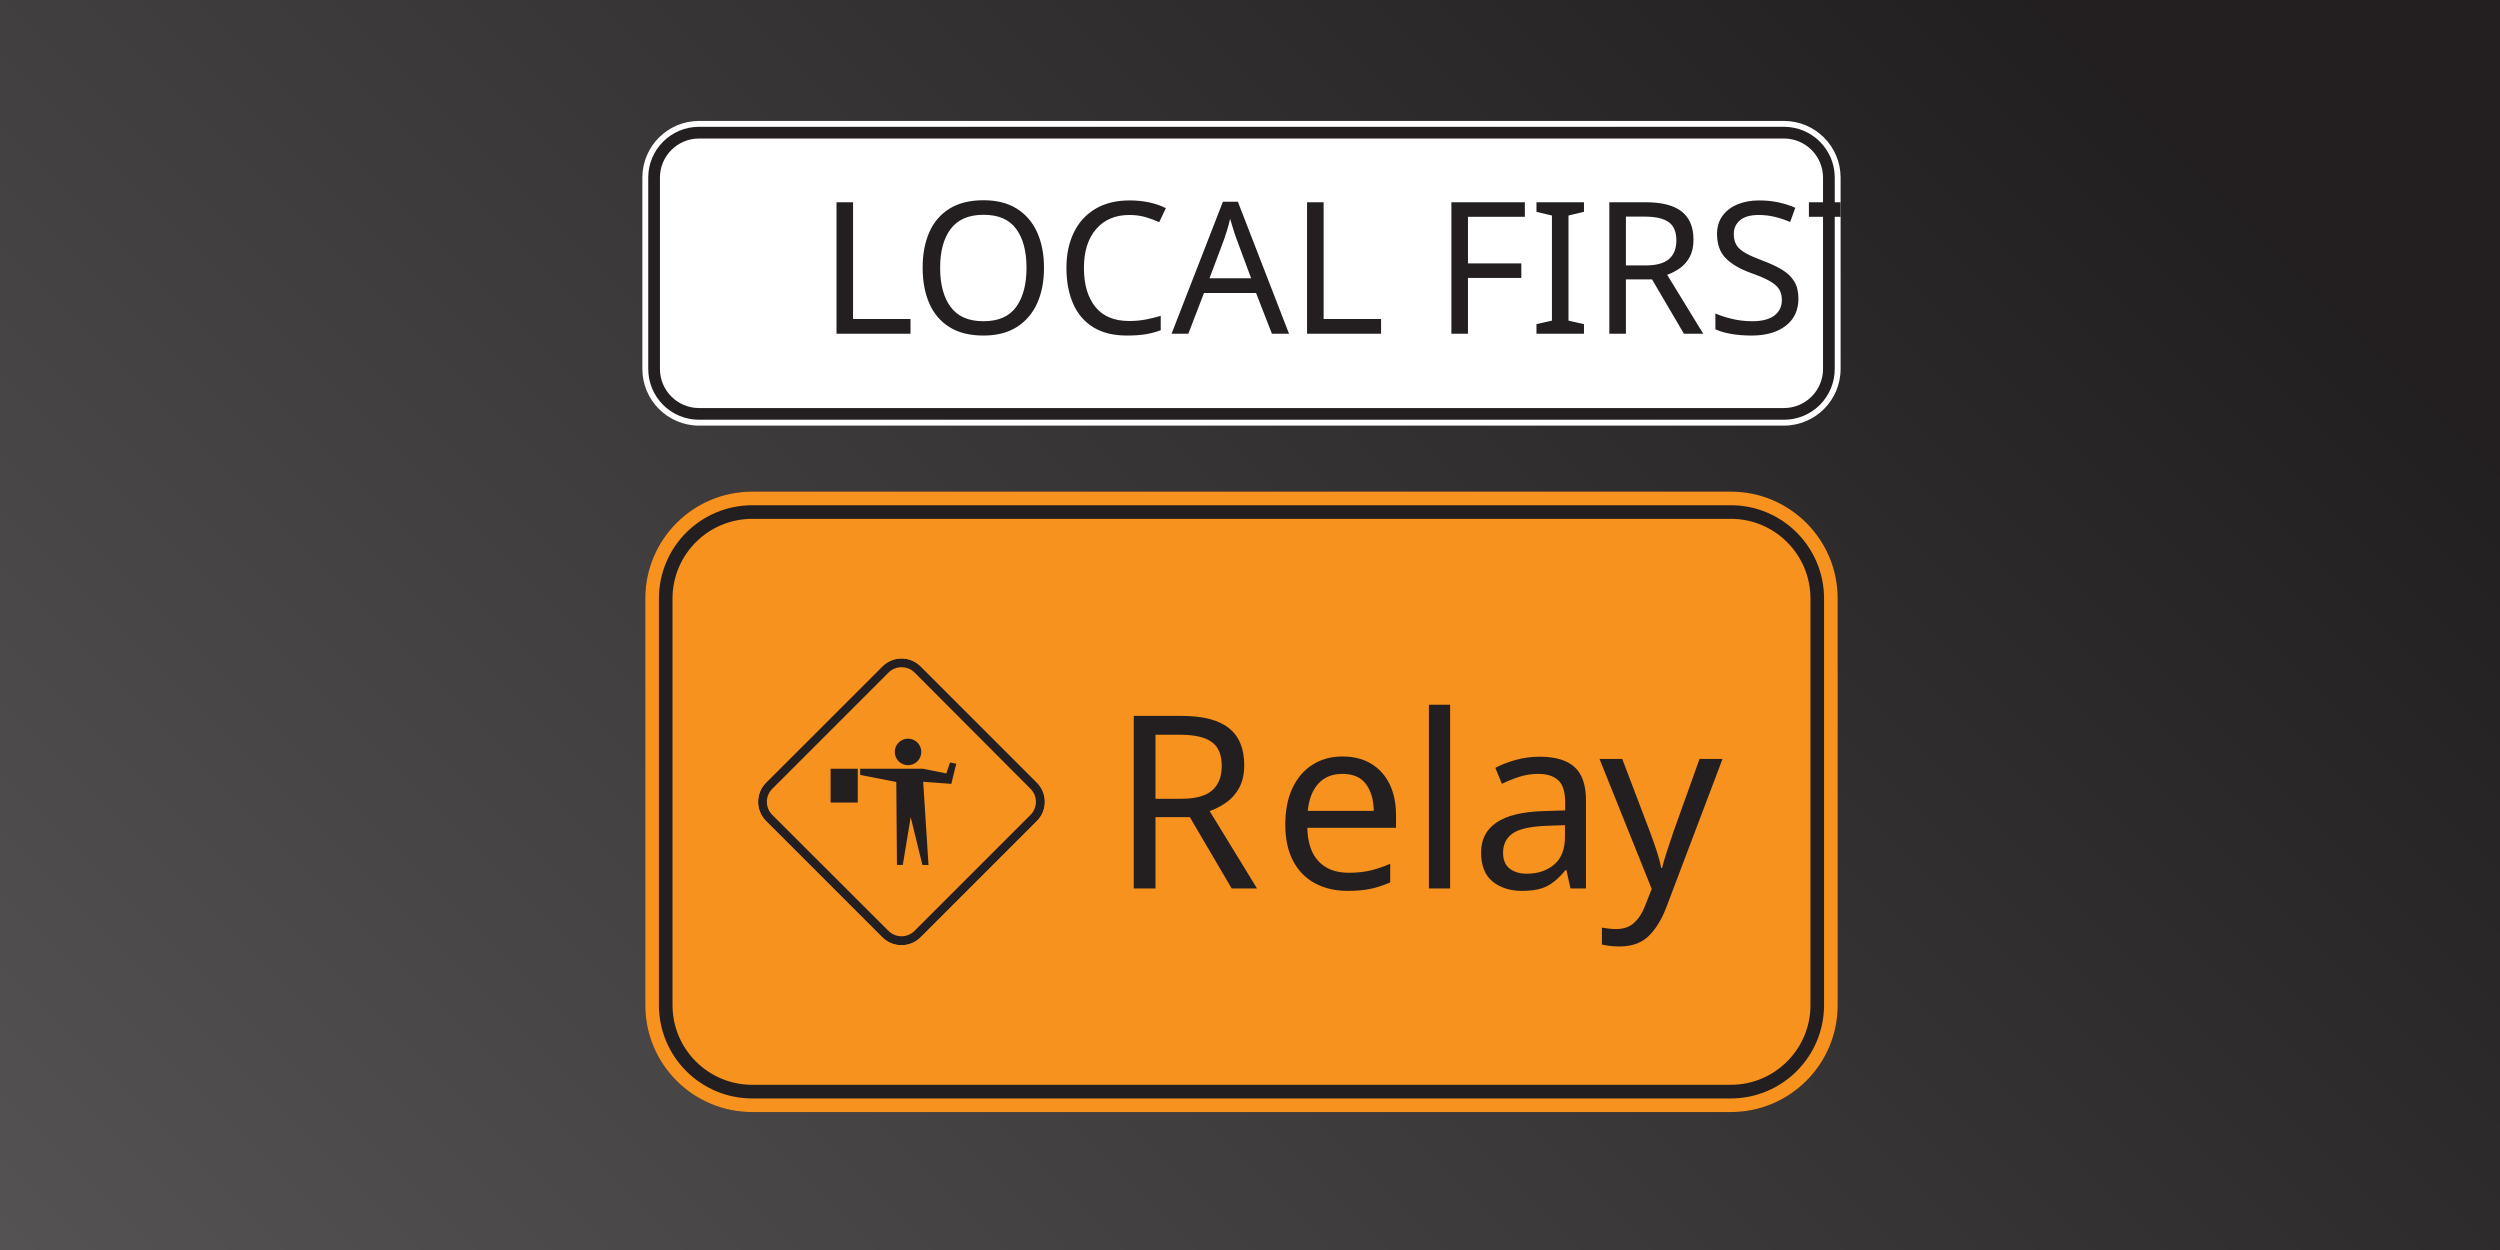
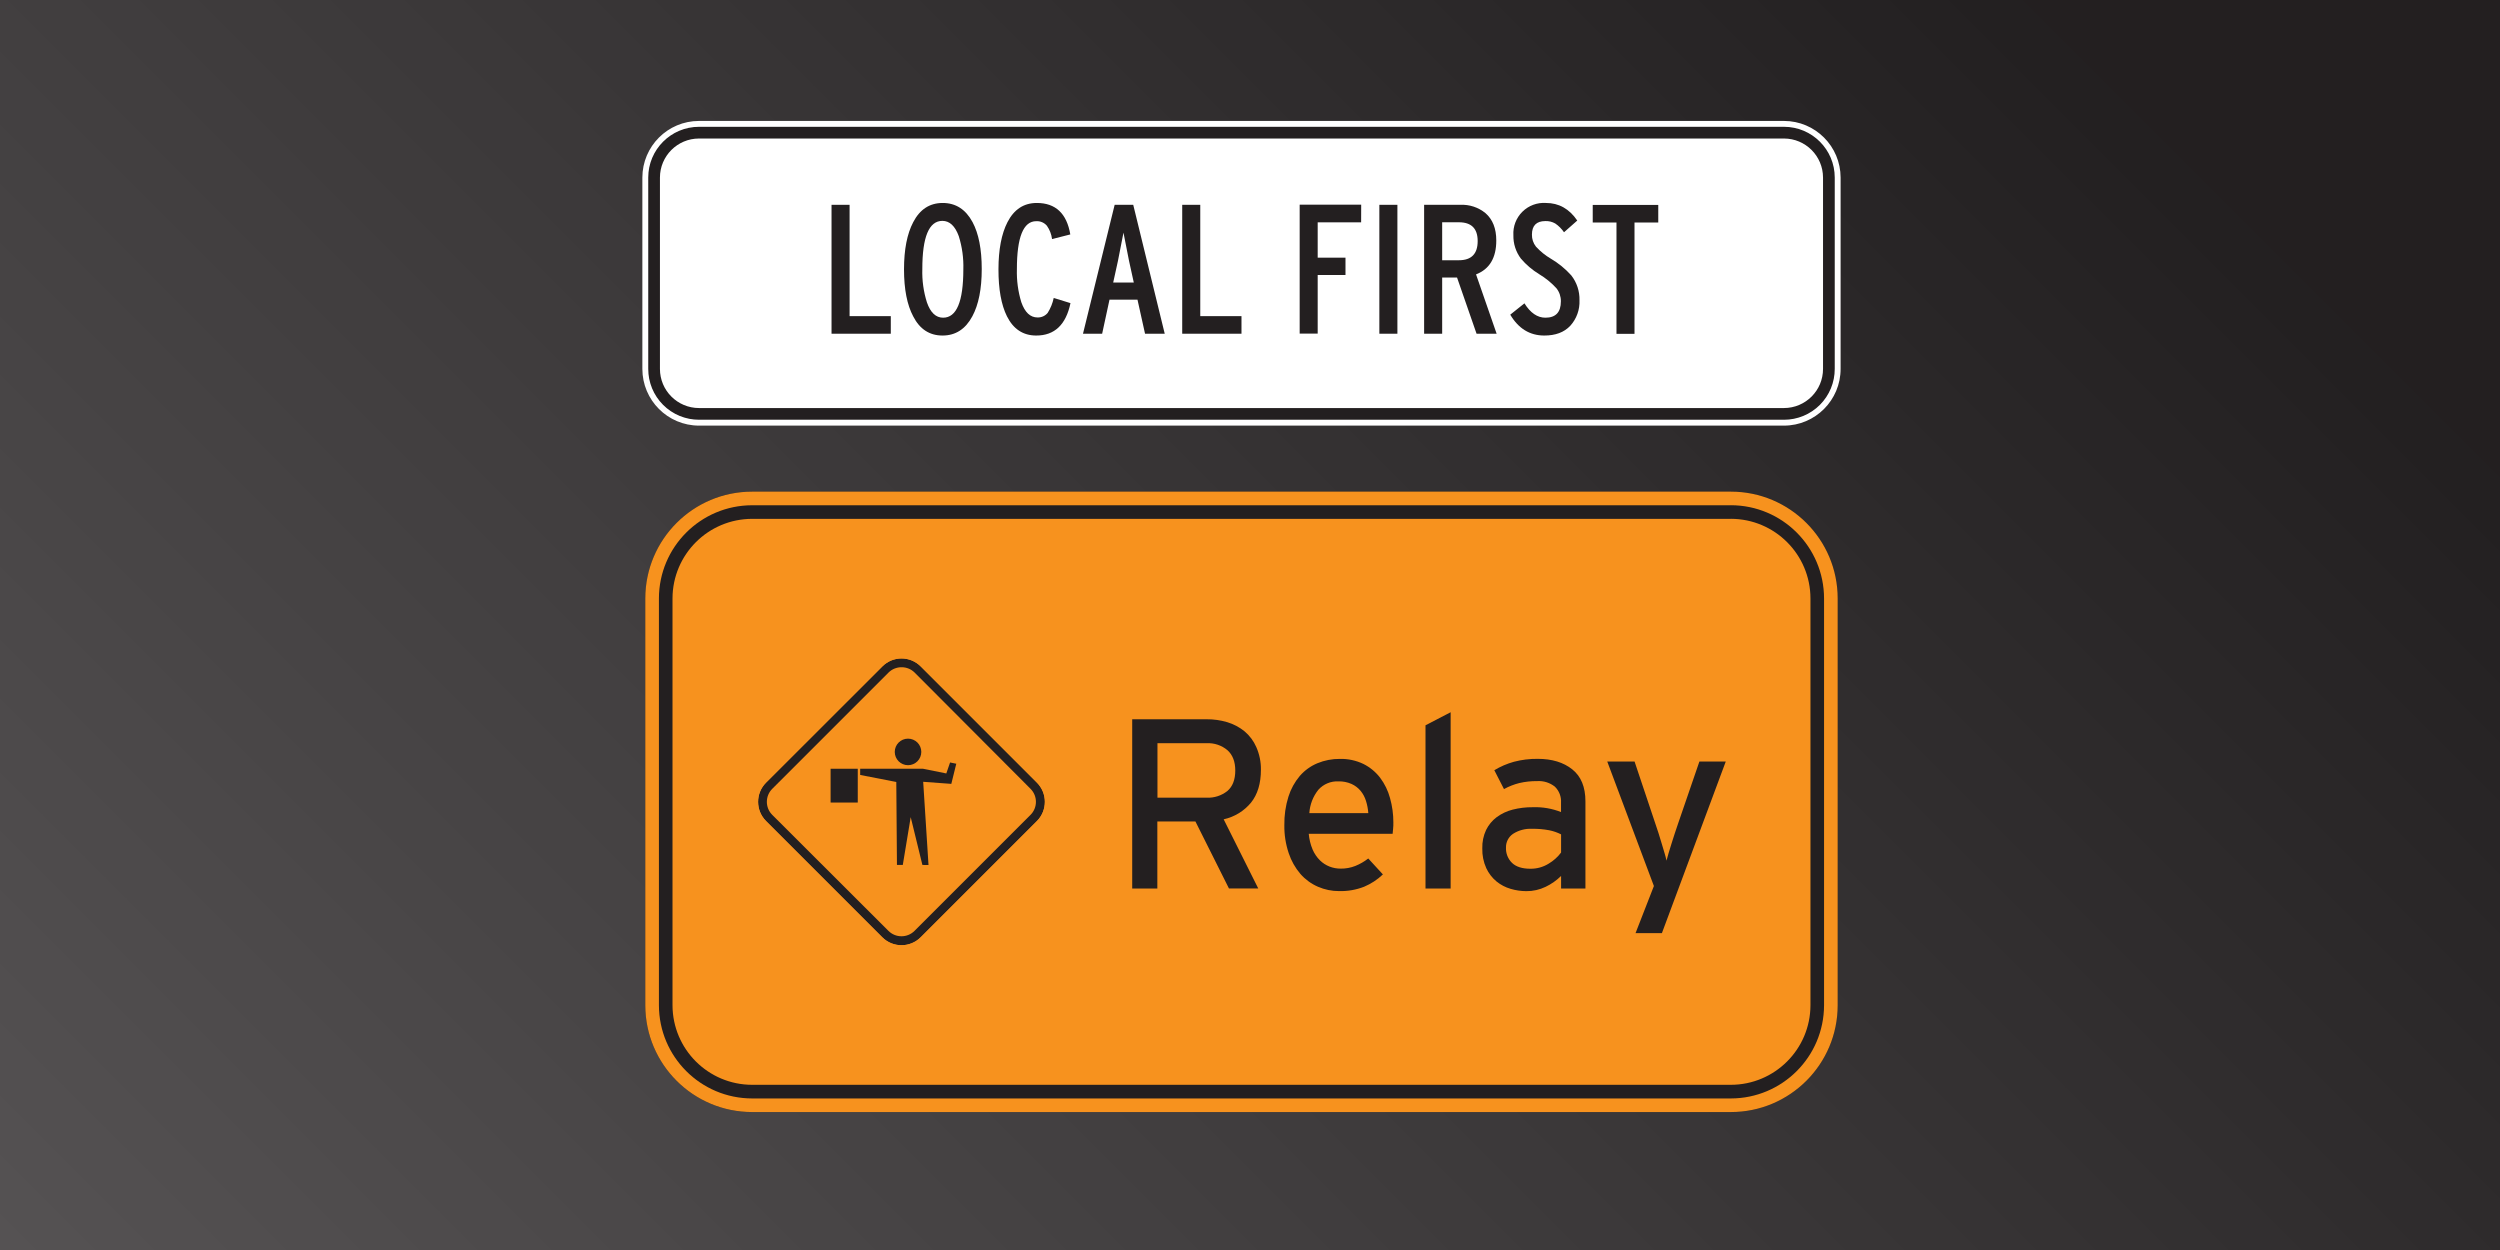
<svg xmlns="http://www.w3.org/2000/svg" xmlns:xlink="http://www.w3.org/1999/xlink" viewBox="0 0 1280 640">
  <defs>
-     <style>.cls-1{fill:#fff;}.cls-2,.cls-3,.cls-5,.cls-8{fill:#231f20;}.cls-3{font-size:62.84px;font-family:InterstateCond;}.cls-4{fill:#f7921e;}.cls-5{font-size:82.5px;font-family:Interstate-Regular;}.cls-6{letter-spacing:-0.03em;}.cls-7{letter-spacing:-0.01em;}.cls-8{fill-rule:evenodd;}.cls-9{isolation:isolate;}.cls-10{opacity:0.23;mix-blend-mode:lighten;fill:url(#linear-gradient);}</style>
+     <style>.cls-1{fill:#fff;}.cls-2,.cls-4{fill:#231f20;}.cls-3{fill:#f7921e;}.cls-4{fill-rule:evenodd;}.cls-5{isolation:isolate;}.cls-6{opacity:0.23;mix-blend-mode:lighten;fill:url(#linear-gradient);}</style>
    <linearGradient id="linear-gradient" x1="160" y1="800" x2="1120" y2="-160" gradientUnits="userSpaceOnUse">
      <stop offset="0" stop-color="#fff" />
      <stop offset="1" />
    </linearGradient>
    <symbol id="localfirst-box" data-name="localfirst-box" viewBox="0 0 409 103.97">
      <rect class="cls-1" x="4" y="4" width="401" height="95.97" rx="15.33" />
      <path class="cls-2" d="M389.67,6A13.35,13.35,0,0,1,403,19.33v65.3A13.35,13.35,0,0,1,389.67,98H19.33A13.35,13.35,0,0,1,6,84.63V19.33A13.35,13.35,0,0,1,19.33,6H389.67m0-4H19.33A17.33,17.33,0,0,0,2,19.33v65.3A17.33,17.33,0,0,0,19.33,102H389.67A17.33,17.33,0,0,0,407,84.63V19.33A17.33,17.33,0,0,0,389.67,2Z" />
      <path class="cls-1" d="M389.67,2A17.33,17.33,0,0,1,407,19.33v65.3A17.33,17.33,0,0,1,389.67,102H19.33A17.33,17.33,0,0,1,2,84.63V19.33A17.33,17.33,0,0,1,19.33,2H389.67m0-2H19.33A19.35,19.35,0,0,0,0,19.33v65.3A19.36,19.36,0,0,0,19.33,104H389.67A19.36,19.36,0,0,0,409,84.63V19.33A19.35,19.35,0,0,0,389.67,0Z" />
-       <text class="cls-3" transform="translate(60.17 72.63)">LOCAL FIRST</text>
+       <path class="cls-2" d="M84.8,72.63H64.57v-44h6.16v38H84.8Z" />
+       <path class="cls-2" d="M115.84,50.54q0,10.17-3.2,16.13-3.52,6.58-10.18,6.58t-10-6.52q-3.15-5.9-3.15-16.06t3.15-16.13Q95.86,28,102.52,28t10.18,6.53Q115.84,40.38,115.84,50.54Zm-6.28.16A34.42,34.42,0,0,0,108,39.32q-1.89-5.2-5.59-5.21-6.86,0-6.85,16.46a34.32,34.32,0,0,0,1.57,11.37q1.81,5.22,5.53,5.22Q109.55,67.16,109.56,50.7Z" />
+       <path class="cls-2" d="M146.13,62.19q-2.32,11.07-11.69,11.06-6.72,0-10-6.58-2.9-5.84-2.89-16t3.08-16.13Q128,28,134.63,28q9.62,0,11.44,10.74l-6.23,1.58a10.08,10.08,0,0,0-1.75-4.53,4.43,4.43,0,0,0-3.65-1.57q-6.6,0-6.6,16.37a35.2,35.2,0,0,0,1.51,11.29q1.83,5.2,5.53,5.2a4.31,4.31,0,0,0,3.46-1.55,15.48,15.48,0,0,0,2.07-5.11Z" />
+       <path class="cls-2" d="M178.3,72.63h-6.72L169,61h-9.55l-2.51,11.63H150.4l10.81-44h6.34ZM167.74,55.16l-1.63-7.42q-.31-1.32-1.89-9.61-.61,3.33-1.88,9.61l-1.63,7.42Z" />
+       <path class="cls-2" d="M204.5,72.63H184.27v-44h6.16v38H204.5Z" />
+       <path class="cls-2" d="M245.34,34.61H230.51V46.68H240v5.9h-9.49v20h-6.15v-44h21Z" />
+       <path class="cls-2" d="M257.72,72.63h-6.16v-44h6.16Z" />
+       <path class="cls-2" d="M291.59,72.63h-6.85l-6.66-19.17H273V72.63h-6.16v-44h12.38a12.58,12.58,0,0,1,8.55,2.83q3.71,3.21,3.7,9.36,0,8.87-6.91,11.56ZM285.12,41q0-6.41-6.41-6.41H273V47.55h5.72Q285.12,47.55,285.12,41Z" />
+       <path class="cls-2" d="M319.87,61.21a12.16,12.16,0,0,1-3.15,8.72q-3.14,3.33-8.86,3.32-7.41,0-11.62-7.12l4.84-3.87q3.07,4.91,7.16,4.9,5.28,0,5.28-5.59A7,7,0,0,0,312,57.11a26.33,26.33,0,0,0-5.9-4.81A26,26,0,0,1,299.88,47a12.79,12.79,0,0,1-2.57-8,10.42,10.42,0,0,1,11.12-11q6.6,0,10.68,6l-4.52,4a11.4,11.4,0,0,0-3-3,6.34,6.34,0,0,0-3.36-.82q-4.59,0-4.59,4.64A6.44,6.44,0,0,0,305,42.89,21.89,21.89,0,0,0,310.06,47a29.36,29.36,0,0,1,7,5.71A13.19,13.19,0,0,1,319.87,61.21Z" />
+       <path class="cls-2" d="M346.76,34.67h-8.11v38H332.5v-38h-8.11v-6h22.37Z" />
    </symbol>
    <symbol id="relay-logo" data-name="relay-logo" viewBox="0 0 69.26 69.26">
-       <path class="cls-4" d="M34.63,66.26A5.13,5.13,0,0,1,31,64.74L4.52,38.29a5.17,5.17,0,0,1,0-7.32L31,4.52a5.17,5.17,0,0,1,7.32,0L64.74,31a5.17,5.17,0,0,1,0,7.32L38.29,64.74A5.13,5.13,0,0,1,34.63,66.26Z" />
+       <path class="cls-3" d="M34.63,66.26A5.13,5.13,0,0,1,31,64.74L4.52,38.29a5.17,5.17,0,0,1,0-7.32L31,4.52a5.17,5.17,0,0,1,7.32,0L64.74,31a5.17,5.17,0,0,1,0,7.32L38.29,64.74A5.13,5.13,0,0,1,34.63,66.26Z" />
      <path class="cls-2" d="M34.63,4a4.19,4.19,0,0,1,3,1.22L64,31.67a4.19,4.19,0,0,1,0,5.92L37.59,64a4.2,4.2,0,0,1-5.92,0L5.22,37.59a4.19,4.19,0,0,1,0-5.92L31.67,5.22a4.19,4.19,0,0,1,3-1.22m0-2a6.16,6.16,0,0,0-4.37,1.81L3.81,30.26a6.19,6.19,0,0,0,0,8.74L30.26,65.45a6.18,6.18,0,0,0,8.74,0L65.45,39a6.19,6.19,0,0,0,0-8.74L39,3.81A6.16,6.16,0,0,0,34.63,2Z" />
-       <path class="cls-4" d="M34.63,2A6.16,6.16,0,0,1,39,3.81L65.45,30.26a6.19,6.19,0,0,1,0,8.74L39,65.45a6.18,6.18,0,0,1-8.74,0L3.81,39a6.19,6.19,0,0,1,0-8.74L30.26,3.81A6.16,6.16,0,0,1,34.63,2m0-2a8.12,8.12,0,0,0-5.79,2.4L2.4,28.84a8.18,8.18,0,0,0,0,11.58L28.84,66.86a8.18,8.18,0,0,0,11.58,0L66.86,40.42a8.18,8.18,0,0,0,0-11.58L40.42,2.4A8.12,8.12,0,0,0,34.63,0Z" />
+       <path class="cls-3" d="M34.63,2A6.16,6.16,0,0,1,39,3.81L65.45,30.26a6.19,6.19,0,0,1,0,8.74L39,65.45a6.18,6.18,0,0,1-8.74,0L3.81,39a6.19,6.19,0,0,1,0-8.74L30.26,3.81A6.16,6.16,0,0,1,34.63,2m0-2a8.12,8.12,0,0,0-5.79,2.4L2.4,28.84a8.18,8.18,0,0,0,0,11.58L28.84,66.86a8.18,8.18,0,0,0,11.58,0L66.86,40.42a8.18,8.18,0,0,0,0-11.58L40.42,2.4A8.12,8.12,0,0,0,34.63,0Z" />
      <circle class="cls-2" cx="36.12" cy="23.27" r="3.02" />
      <rect class="cls-2" x="18.5" y="27.1" width="6.18" height="7.69" />
-       <polygon class="cls-8" points="25.23 27.1 39.53 27.1 44.83 28.17 45.69 25.67 47.1 25.96 45.97 30.54 39.57 30.07 40.78 49.01 39.39 48.99 36.73 38.11 34.93 48.99 33.6 48.99 33.45 30.11 25.23 28.51 25.23 27.1" />
+       <polygon class="cls-4" points="25.23 27.1 39.53 27.1 44.83 28.17 45.69 25.67 47.1 25.96 45.97 30.54 39.57 30.07 40.78 49.01 39.39 48.99 36.73 38.11 34.93 48.99 33.6 48.99 33.45 30.11 25.23 28.51 25.23 27.1" />
    </symbol>
    <symbol id="localfirst-relay-v" data-name="localfirst-relay-v" viewBox="0 0 409 338.3">
      <use width="409" height="103.97" xlink:href="#localfirst-box" />
-       <rect class="cls-4" x="5.65" y="131.17" width="397.71" height="202.49" rx="31.82" />
+       <rect class="cls-3" x="5.65" y="131.17" width="397.71" height="202.49" rx="31.82" />
      <path class="cls-2" d="M371.53,135.81A27.21,27.21,0,0,1,398.71,163V301.84A27.2,27.2,0,0,1,371.53,329H37.47a27.2,27.2,0,0,1-27.18-27.17V163a27.21,27.21,0,0,1,27.18-27.18H371.53m0-9.29H37.47A36.47,36.47,0,0,0,1,163V301.84A36.46,36.46,0,0,0,37.47,338.3H371.53A36.46,36.46,0,0,0,408,301.84V163a36.47,36.47,0,0,0-36.47-36.47Z" />
-       <path class="cls-4" d="M371.53,131.17A31.85,31.85,0,0,1,403.35,163V301.84a31.86,31.86,0,0,1-31.82,31.82H37.47A31.86,31.86,0,0,1,5.65,301.84V163a31.85,31.85,0,0,1,31.82-31.82H371.53m0-4.65H37.47A36.47,36.47,0,0,0,1,163V301.84A36.46,36.46,0,0,0,37.47,338.3H371.53A36.46,36.46,0,0,0,408,301.84V163a36.47,36.47,0,0,0-36.47-36.47Z" />
-       <text class="cls-5" transform="translate(159.73 261.98)">
-         <tspan class="cls-6">R</tspan>
-         <tspan x="55.19" y="0">el</tspan>
-         <tspan class="cls-7" x="122.76" y="0">a</tspan>
-         <tspan x="166.89" y="0">y</tspan>
-       </text>
+       <path class="cls-3" d="M371.53,131.17A31.85,31.85,0,0,1,403.35,163V301.84a31.86,31.86,0,0,1-31.82,31.82H37.47A31.86,31.86,0,0,1,5.65,301.84V163a31.85,31.85,0,0,1,31.82-31.82H371.53m0-4.65H37.47A36.47,36.47,0,0,0,1,163V301.84A36.46,36.46,0,0,0,37.47,338.3H371.53A36.46,36.46,0,0,0,408,301.84V163a36.47,36.47,0,0,0-36.47-36.47Z" />
+       <path class="cls-2" d="M211.13,221.47c0,4.68-1.13,8.41-3.38,11.22a16.82,16.82,0,0,1-9.33,5.69l11.8,23.6h-10l-11.44-22.86h-13V262h-8.58V204.23h25.33a23.91,23.91,0,0,1,7.13,1,17.14,17.14,0,0,1,5.9,3.13,14.69,14.69,0,0,1,4,5.37A18.44,18.44,0,0,1,211.13,221.47Zm-8.75.25q0-4.54-2.67-6.93a10.23,10.23,0,0,0-7.11-2.39H175.82V231H192.6a10.68,10.68,0,0,0,7.07-2.27C201.48,227.18,202.38,224.85,202.38,221.72Z" />
+       <path class="cls-2" d="M256.34,239.45c0,.78,0,1.5-.09,2.19s-.11,1.25-.16,1.69H227.46a17.9,17.9,0,0,0,1.32,5.37,11.79,11.79,0,0,0,2.48,3.67,9.81,9.81,0,0,0,3.3,2.14,10.36,10.36,0,0,0,3.79.7,13.19,13.19,0,0,0,5-.91,18.23,18.23,0,0,0,4.42-2.55l5,5.44a21.35,21.35,0,0,1-6.43,4.21,22,22,0,0,1-8.5,1.48,17.94,17.94,0,0,1-7.22-1.48,16.93,16.93,0,0,1-6-4.37,21.14,21.14,0,0,1-4-7.1,28.61,28.61,0,0,1-1.49-9.57,30.9,30.9,0,0,1,1.4-9.73,20.56,20.56,0,0,1,3.88-7.06,16.24,16.24,0,0,1,6-4.33,19.6,19.6,0,0,1,7.72-1.48,17.54,17.54,0,0,1,8,1.73,16.38,16.38,0,0,1,5.69,4.7,20.36,20.36,0,0,1,3.38,6.93A30.36,30.36,0,0,1,256.34,239.45ZM247,232.11a10,10,0,0,0-1.85-3.46,8.77,8.77,0,0,0-3.1-2.35,10.48,10.48,0,0,0-4.49-.87,8.63,8.63,0,0,0-6.81,2.85,14.15,14.15,0,0,0-3.09,8h20.13A18.26,18.26,0,0,0,247,232.11Z" />
+       <path class="cls-2" d="M267.31,262V206.29l8.58-4.46V262Z" />
+       <path class="cls-2" d="M313.59,262v-4.29a19.33,19.33,0,0,1-5.28,3.71,14.85,14.85,0,0,1-6.6,1.48,19,19,0,0,1-5.32-.78,13.62,13.62,0,0,1-4.83-2.52,13,13,0,0,1-3.5-4.53,15.36,15.36,0,0,1-1.36-6.77A13.87,13.87,0,0,1,288,242a12.15,12.15,0,0,1,3.63-4.37,15.64,15.64,0,0,1,5.44-2.56,26.86,26.86,0,0,1,6.85-.82,24,24,0,0,1,9.65,1.65v-3.22a7,7,0,0,0-2.1-5.45,8.79,8.79,0,0,0-6.07-1.89,25.45,25.45,0,0,0-6.06.66,21.86,21.86,0,0,0-5.24,2.06l-3.3-6.44a26.94,26.94,0,0,1,6.68-2.88,30.52,30.52,0,0,1,8.17-1q7.26,0,11.76,3.59t4.49,10.93V262Zm0-18.48a15.49,15.49,0,0,0-4.08-1.41,28.92,28.92,0,0,0-5.82-.49,11,11,0,0,0-6.52,1.73,5.52,5.52,0,0,0-2.39,4.71,6.88,6.88,0,0,0,2.06,5.19q2.07,2,6.27,2a11.52,11.52,0,0,0,6.23-1.73,14.63,14.63,0,0,0,4.25-3.8Z" />
+       <path class="cls-2" d="M348,277.24h-9l6.27-16.09-15.92-42.49h9.32l7.1,21.21c.33.93.68,2,1.07,3.21s.75,2.43,1.11,3.63l1,3.35a24.91,24.91,0,0,1,.62,2.43c.17-.66.4-1.5.7-2.52s.63-2.1,1-3.26.73-2.32,1.12-3.5.74-2.24,1.07-3.18l7.34-21.37h9Z" />
      <use width="69.26" height="69.26" transform="translate(36.5 180.47) scale(1.5)" xlink:href="#relay-logo" />
    </symbol>
  </defs>
-   <g class="cls-9">
+   <g class="cls-5">
    <g id="Layer_2" data-name="Layer 2">
      <g id="Layer_1-2" data-name="Layer 1">
        <rect class="cls-2" width="1280" height="640" />
-         <rect class="cls-10" width="1280" height="640" />
+         <rect class="cls-6" width="1280" height="640" />
        <use width="409" height="338.3" transform="translate(328.89 61.92) scale(1.5)" xlink:href="#localfirst-relay-v" />
      </g>
    </g>
  </g>
</svg>
